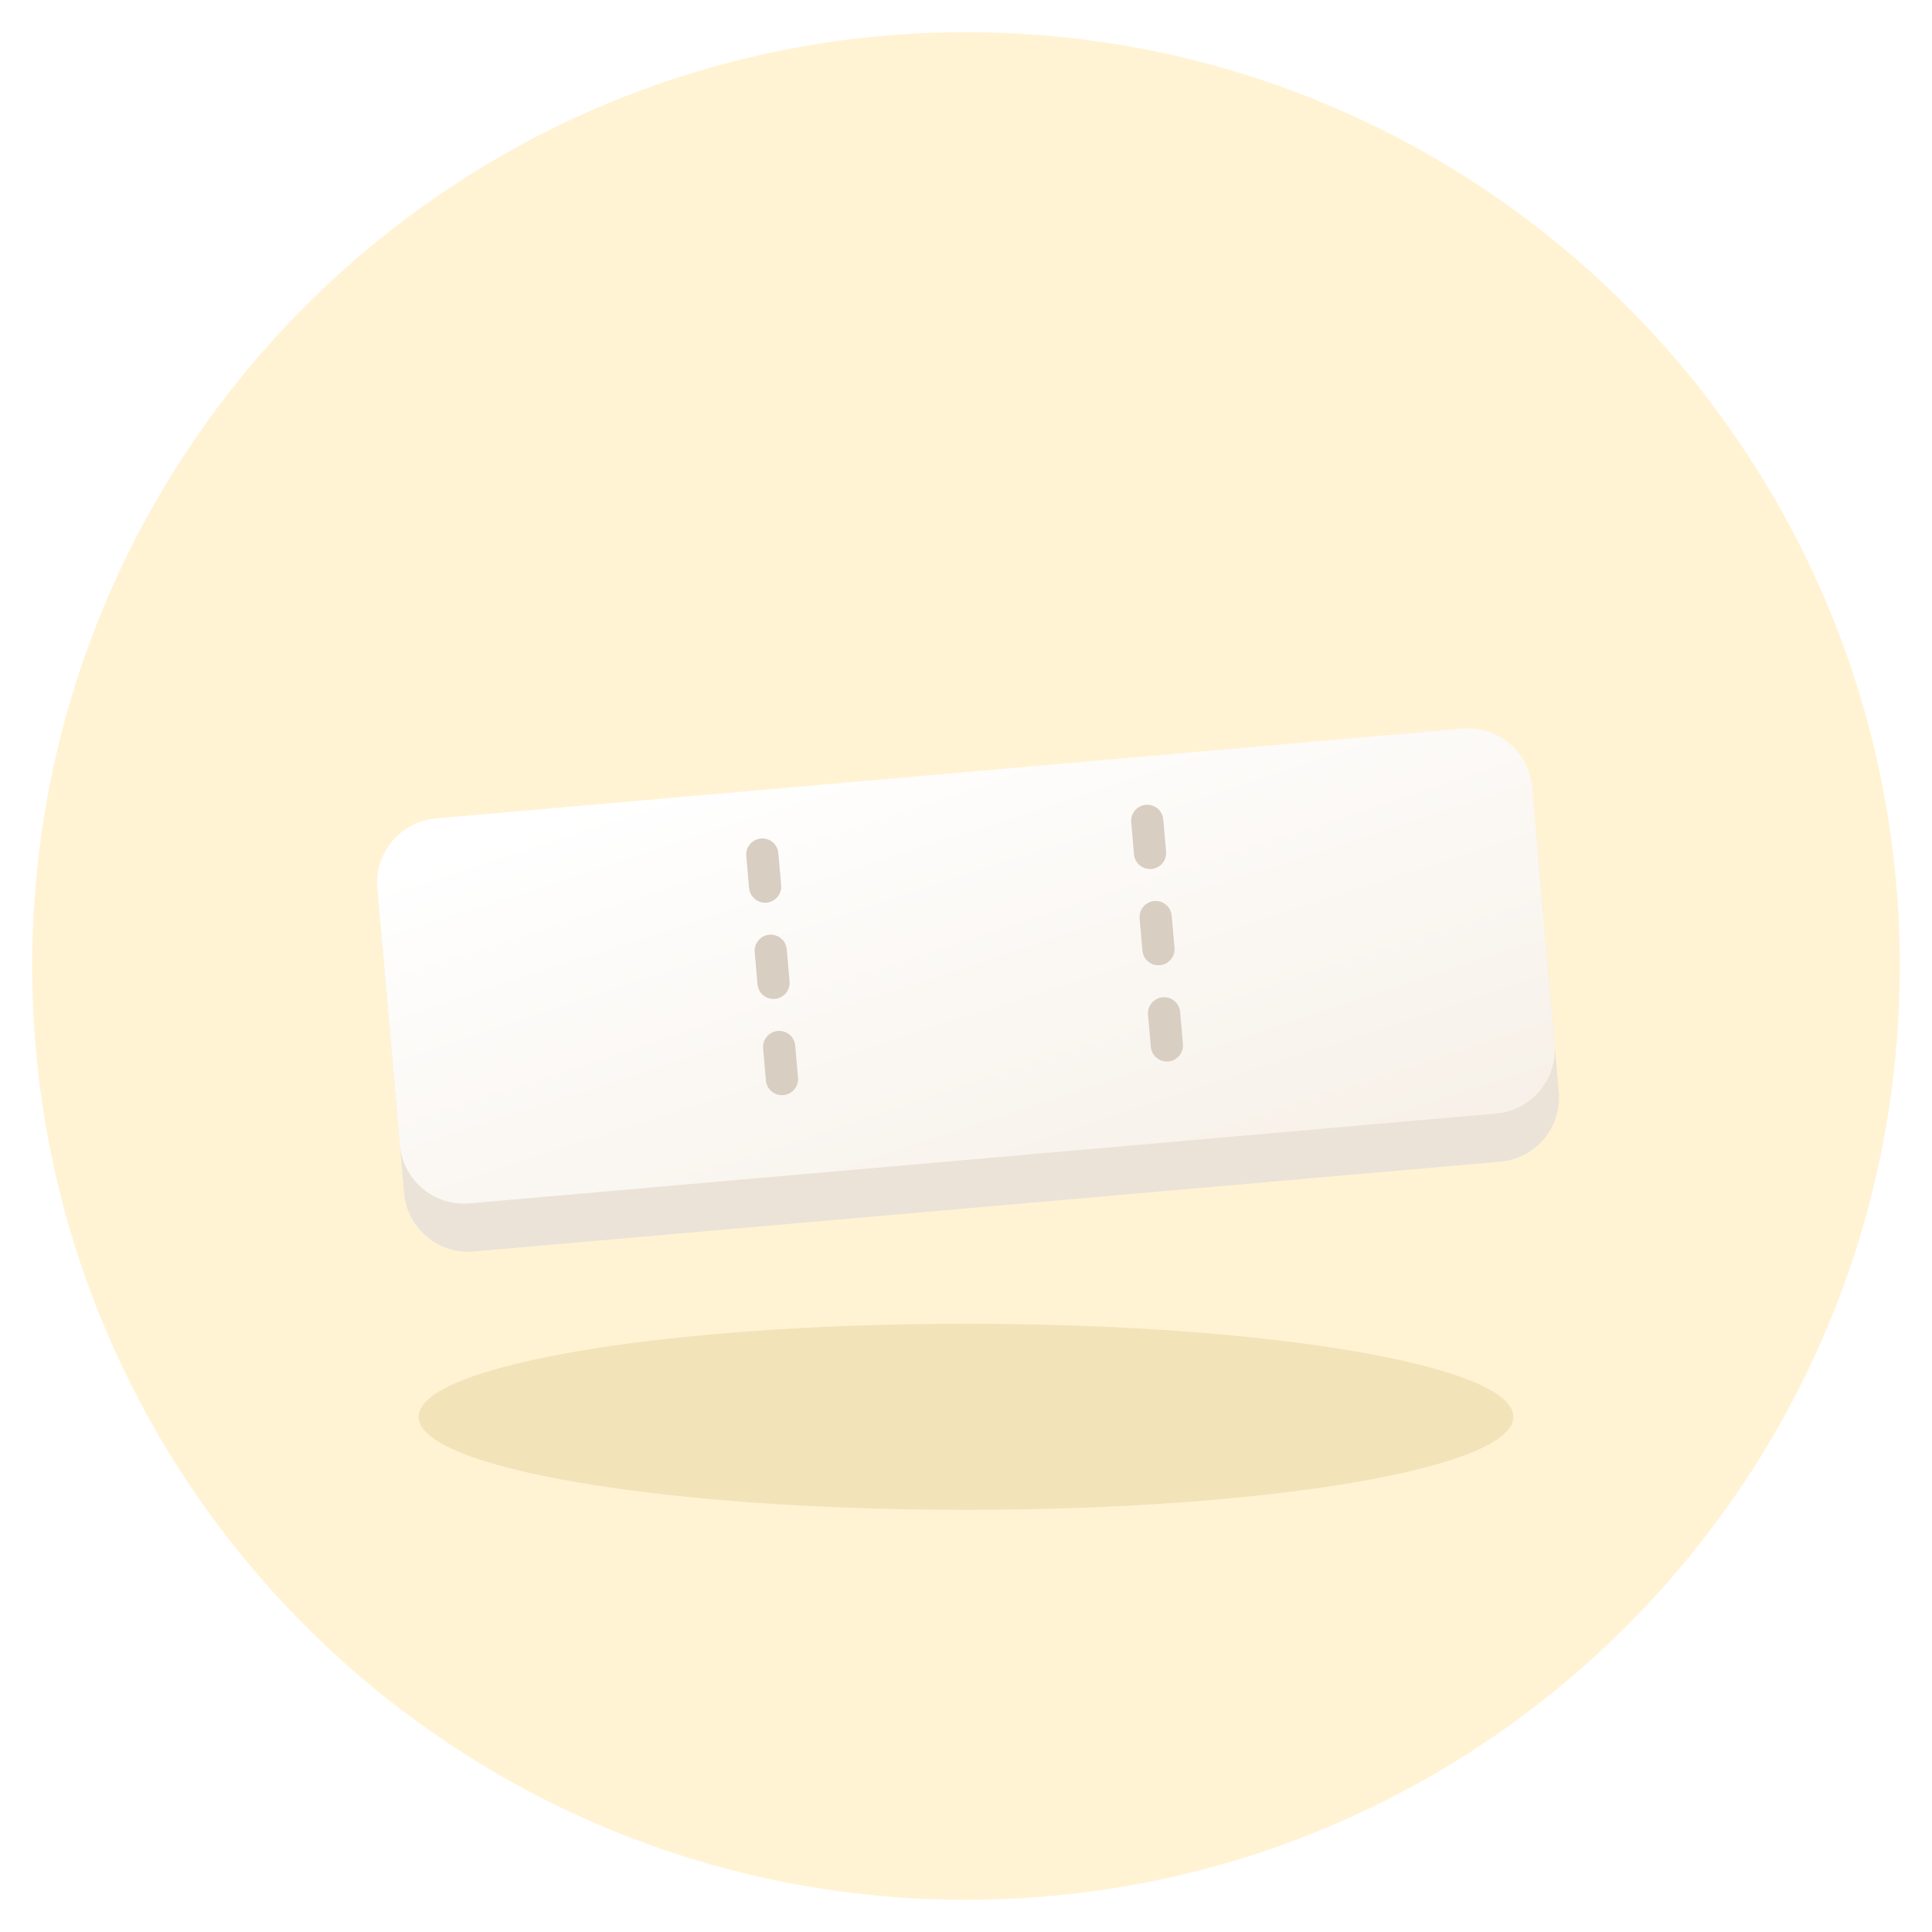
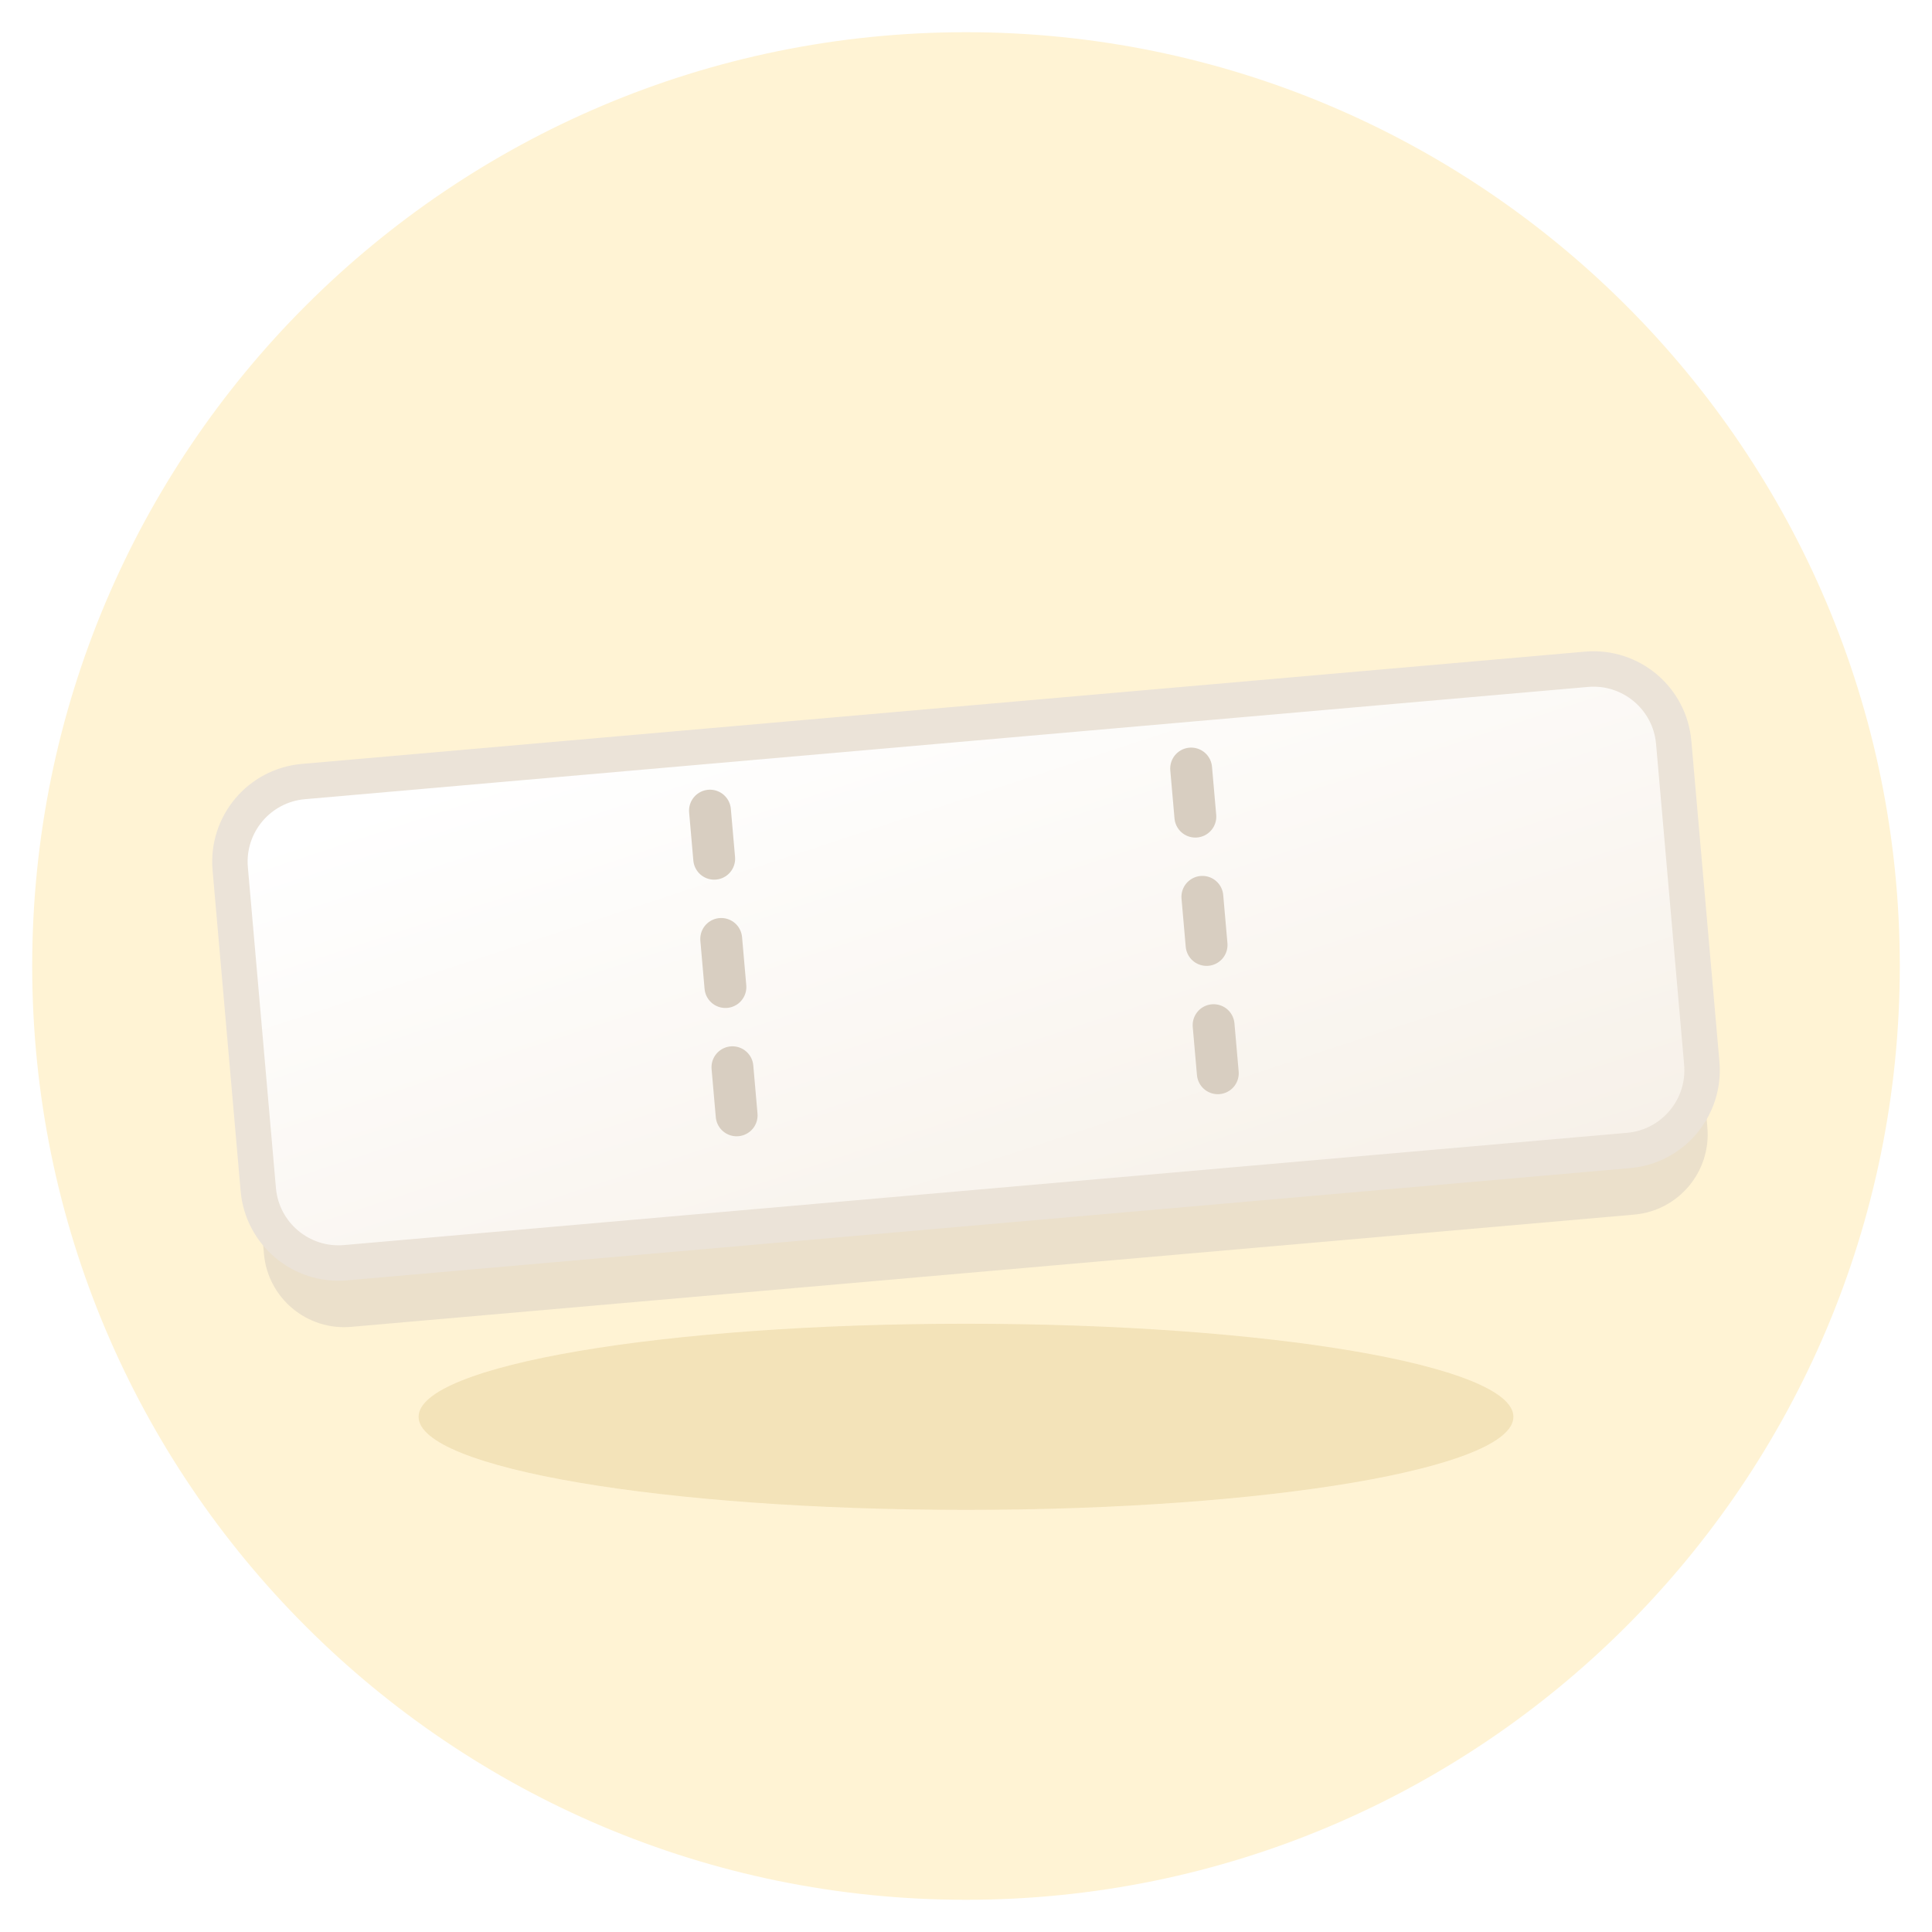
<svg xmlns="http://www.w3.org/2000/svg" viewBox="0 0 120 120" width="120" height="120">
  <defs>
    <linearGradient id="paperSheet" x1="0.2" y1="0" x2="0.9" y2="1">
      <stop offset="0" stop-color="#FFFFFF" />
      <stop offset="1" stop-color="#F7F1E9" />
    </linearGradient>
  </defs>
  <g id="quiz-paperFewSquares">
    <circle cx="60" cy="60" r="58" fill="#FFF3D4" />
    <ellipse cx="60" cy="88" rx="34" ry="5.78" fill="#A87A0C" opacity="0.14" />
    <g transform="rotate(-5 60 60)">
-       <rect x="24" y="51" width="72" height="24" rx="4" fill="#EBE3D8" />
-       <rect x="24" y="48" width="72" height="24" rx="4" fill="url(#paperSheet)" />
-       <path d="M 48 52 V 68" stroke="#D8CEC1" stroke-width="2" stroke-linecap="round" stroke-dasharray="2 4" />
-       <path d="M 72 52 V 68" stroke="#D8CEC1" stroke-width="2" stroke-linecap="round" stroke-dasharray="2 4" />
+       <rect x="15" y="49" width="90" height="30" rx="5" fill="#D8CEC1" opacity="0.5" />
+       <rect x="15" y="45" width="90" height="30" rx="5" fill="url(#paperSheet)" />
+       <rect x="15" y="45" width="90" height="30" rx="5" fill="none" stroke="#EBE3D8" stroke-width="2.2" />
+       <path d="M 45 49 V 71" stroke="#D8CEC1" stroke-width="2.6" stroke-linecap="round" stroke-dasharray="3 5" />
+       <path d="M 75 49 V 71" stroke="#D8CEC1" stroke-width="2.6" stroke-linecap="round" stroke-dasharray="3 5" />
    </g>
  </g>
</svg>
